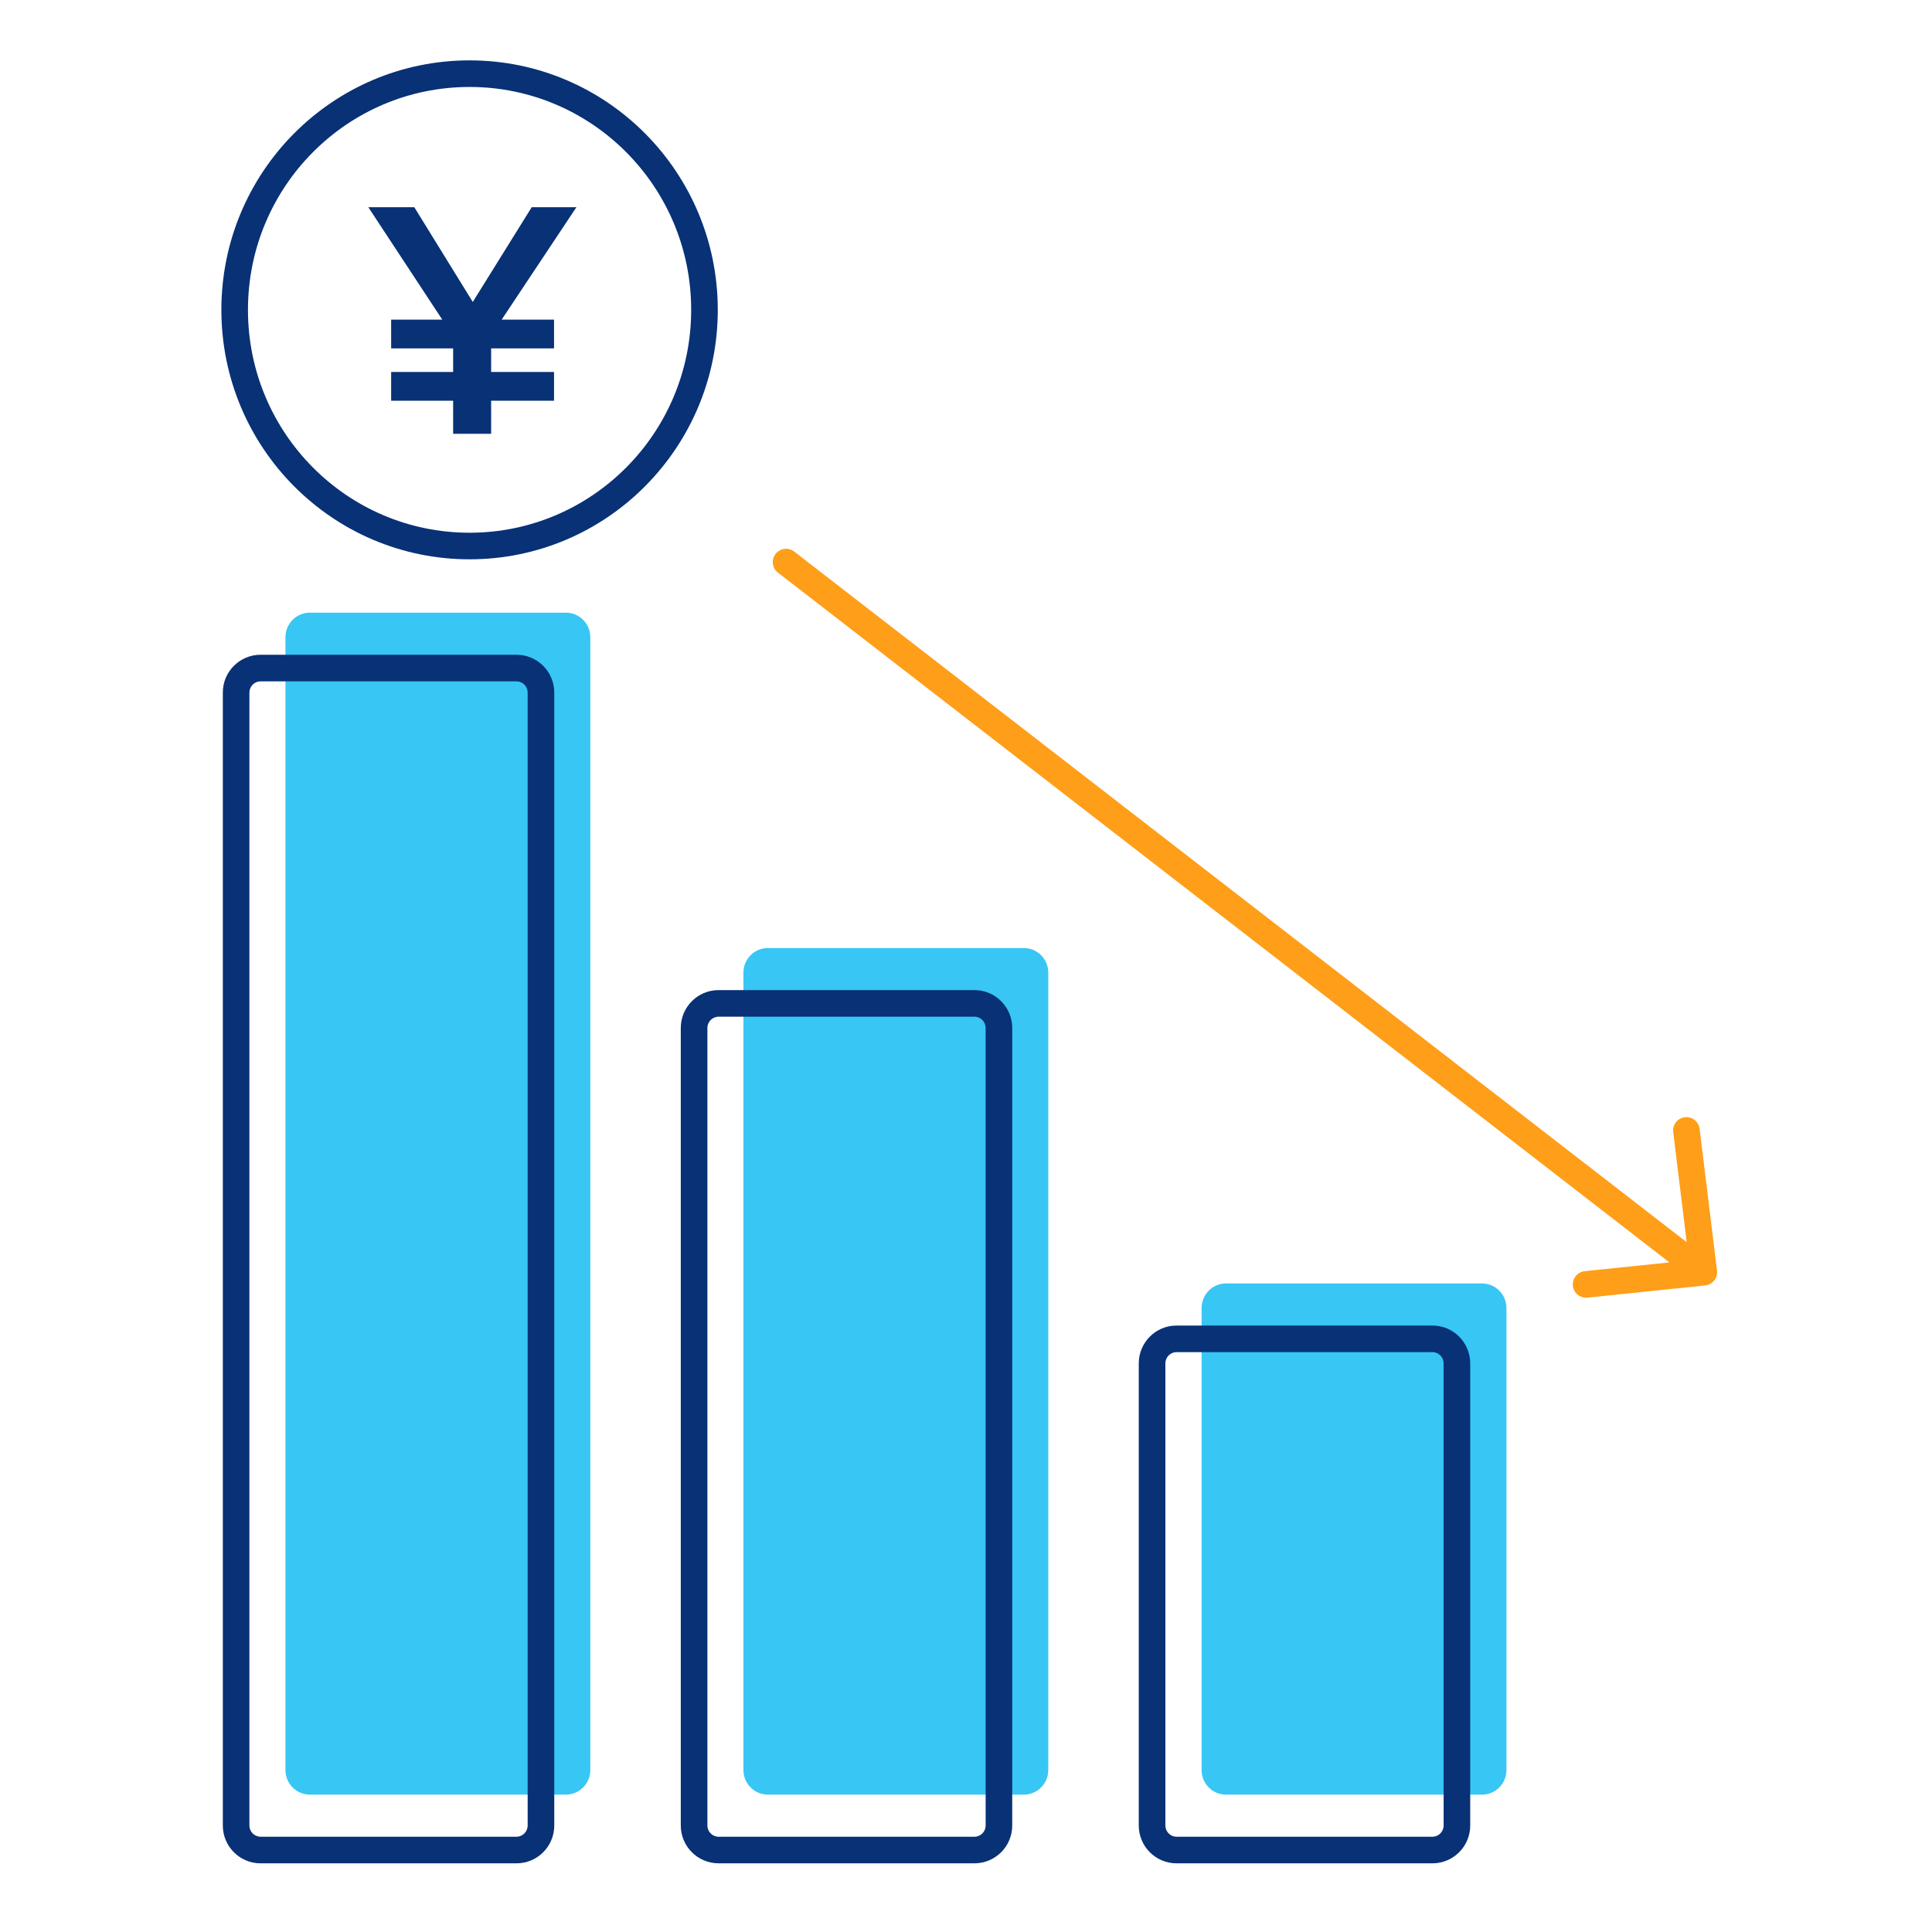
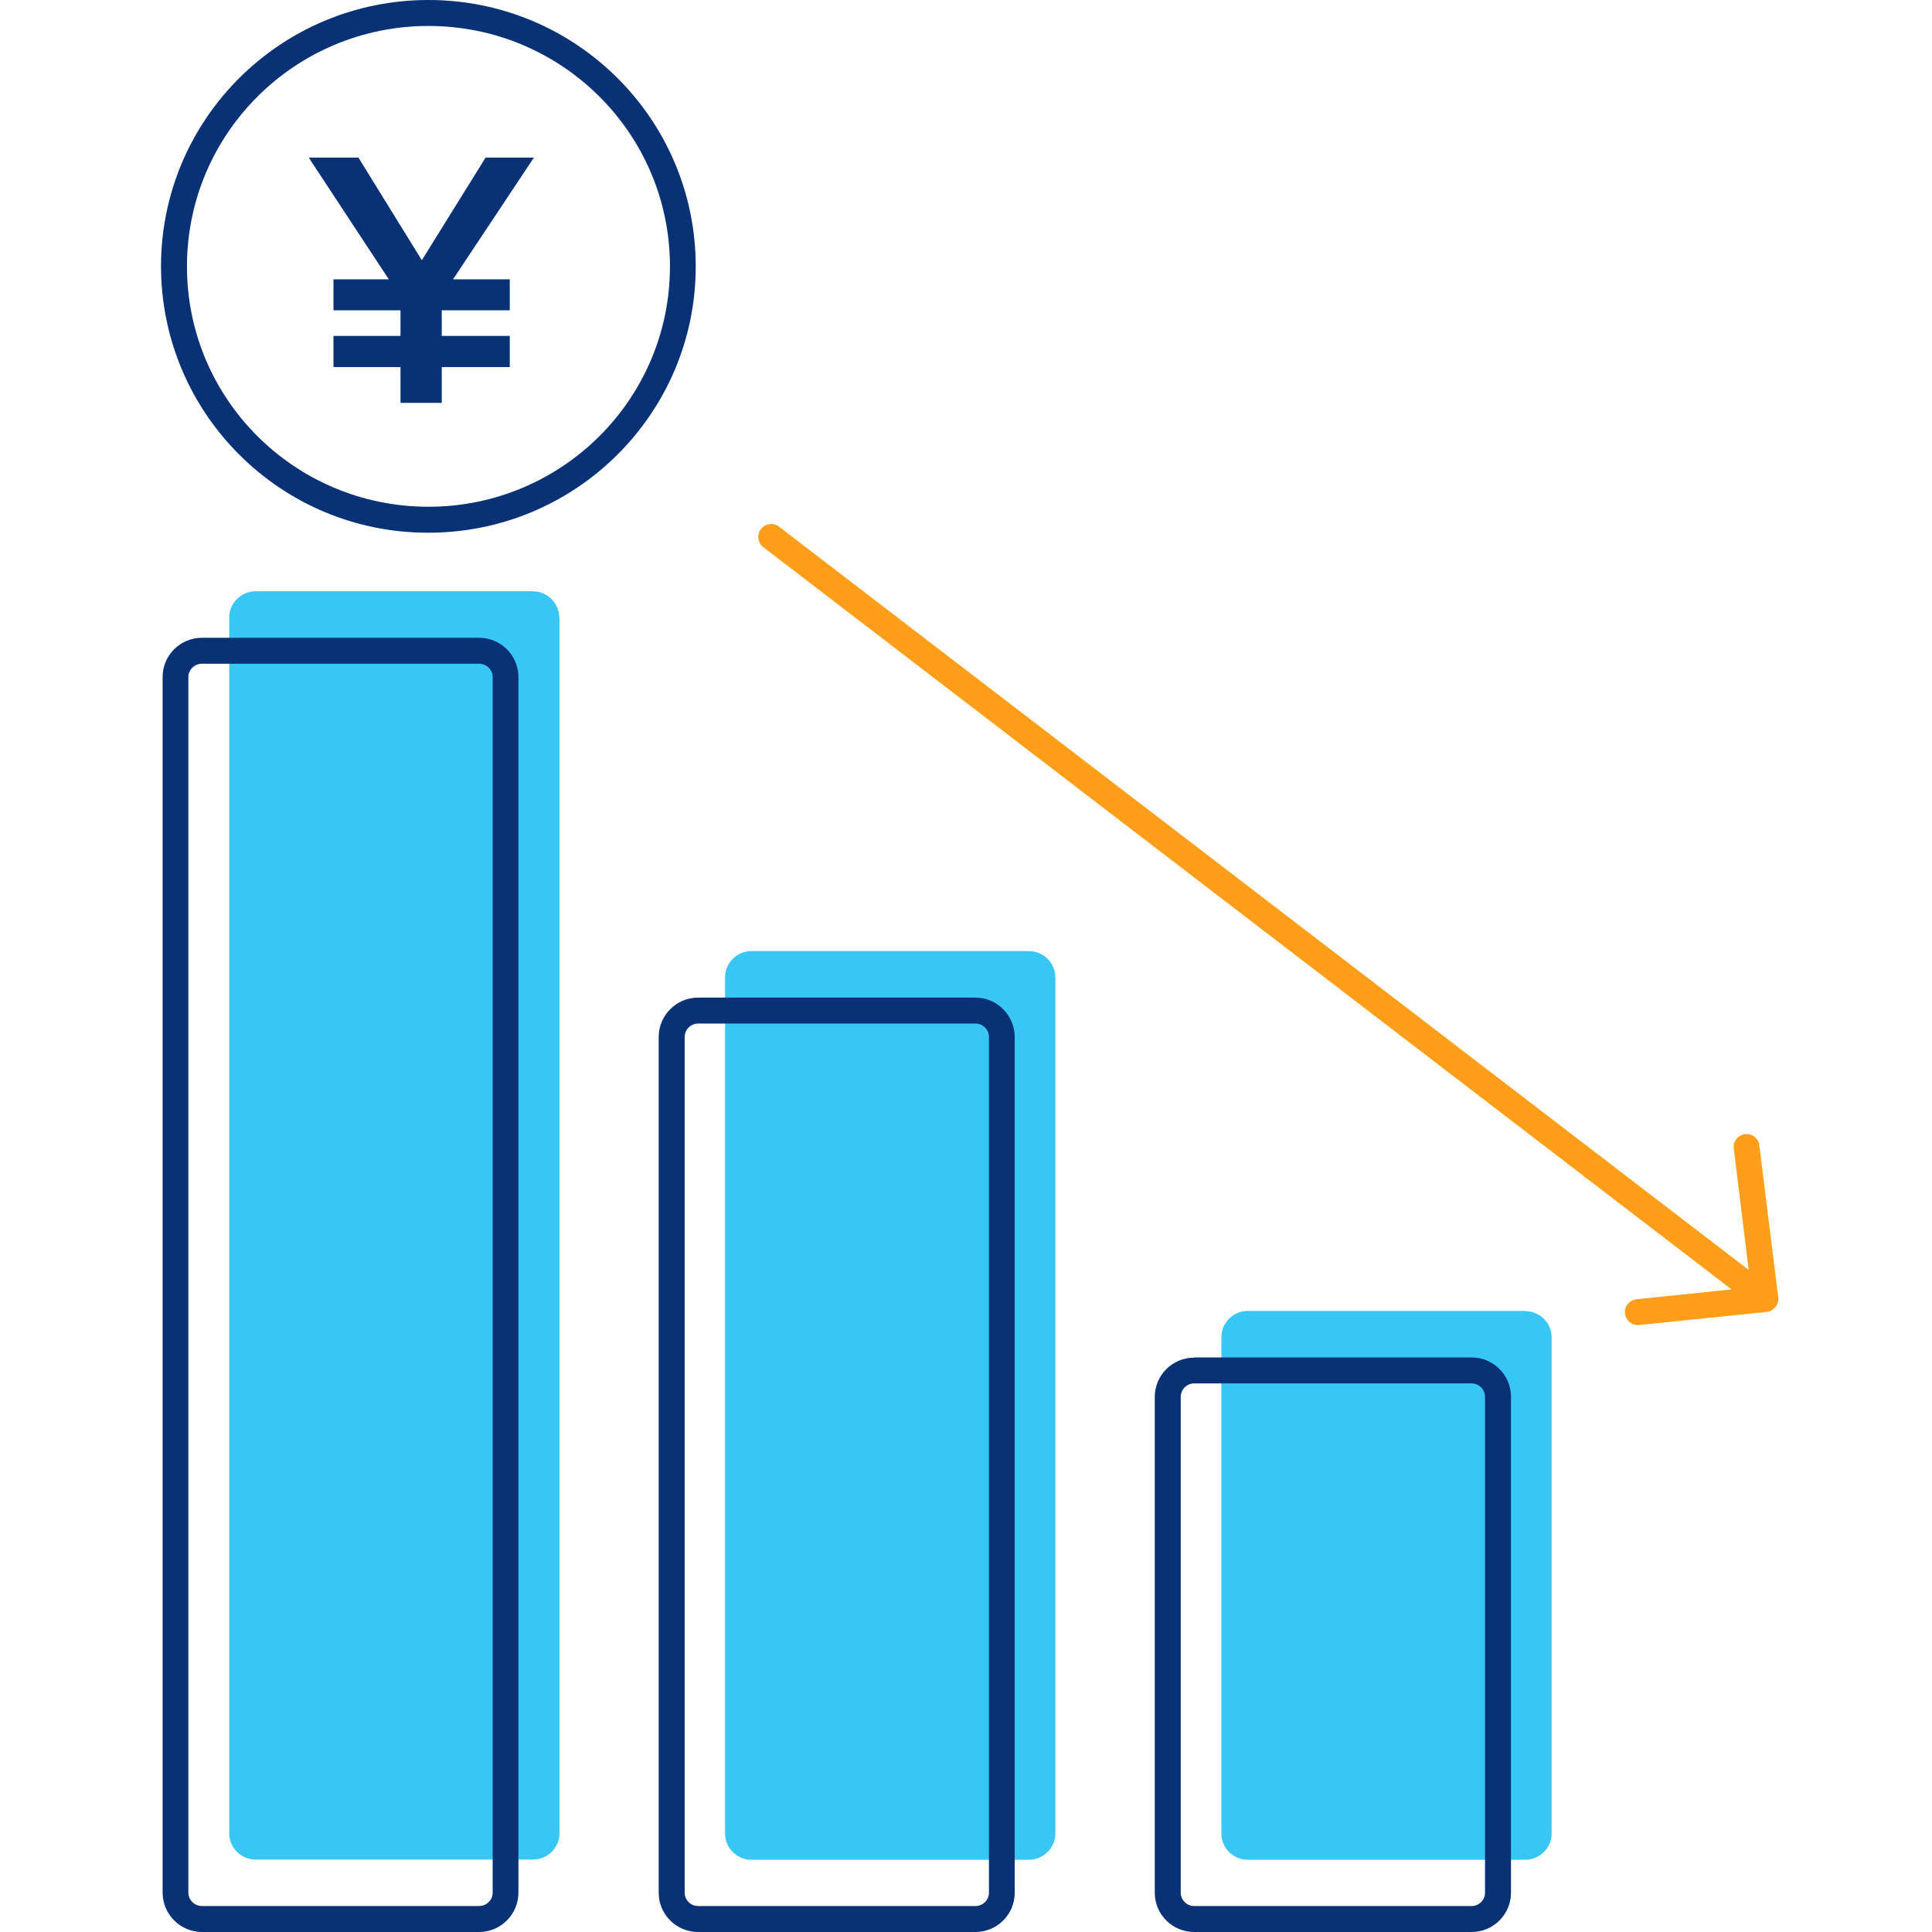
<svg xmlns="http://www.w3.org/2000/svg" id="icon-business-lower-costs-yen" viewBox="0 0 96 96">
-   <path fill-rule="evenodd" d="M29.332 31.663c0-.674-.544-1.22-1.214-1.22h-12.72c-.67 0-1.214.546-1.214 1.22v56.291c0 .674.544 1.22 1.214 1.22h12.72c.67 0 1.214-.546 1.214-1.22V31.663Zm21.542 15.445c.67 0 1.214.546 1.214 1.22v39.626c0 .674-.543 1.22-1.214 1.22h-12.72c-.67 0-1.213-.546-1.213-1.22V48.328c0-.674.543-1.22 1.214-1.22h12.72ZM73.64 63.774c.67 0 1.214.546 1.214 1.22v22.96c0 .674-.543 1.22-1.214 1.22H60.92c-.67 0-1.213-.546-1.213-1.22v-22.96c0-.674.543-1.22 1.214-1.22h12.72Z" class="-path--shadow" fill="#38C6F4" />
-   <path fill-rule="evenodd" d="M39.464 27.407a.66.66 0 0 0-.809 1.045l44.297 34.276-4.207.436a.66.66 0 1 0 .136 1.315l5.848-.607a.66.66 0 0 0 .586-.751l-.863-7.03a.66.66 0 0 0-1.311.16l.67 5.472-44.347-34.316Z" class="-path--secondary" fill="#FF9E18" />
-   <path fill-rule="evenodd" d="M23.333 4.321c-6.078 0-11.012 4.955-11.012 11.075 0 6.12 4.934 11.075 11.012 11.075s11.011-4.955 11.011-11.075c0-6.12-4.933-11.075-11.011-11.075ZM11 15.396C11 8.553 16.518 3 23.333 3c6.814 0 12.333 5.553 12.333 12.396 0 6.843-5.519 12.396-12.333 12.396C16.518 27.792 11 22.24 11 15.396Zm1.393 19.02c0-.313.251-.56.553-.56h12.72c.302 0 .553.247.553.56v56.29c0 .313-.251.56-.553.56h-12.72a.557.557 0 0 1-.553-.56v-56.29Zm.553-1.882a1.878 1.878 0 0 0-1.874 1.881v56.292c0 1.035.835 1.881 1.874 1.881h12.72a1.878 1.878 0 0 0 1.875-1.881V34.415a1.878 1.878 0 0 0-1.875-1.881h-12.72ZM35.703 50.52a.557.557 0 0 0-.553.56v39.626c0 .312.251.56.553.56h12.72a.557.557 0 0 0 .553-.56V51.08a.557.557 0 0 0-.553-.56h-12.72Zm-1.875.56c0-1.036.836-1.882 1.875-1.882h12.72c1.038 0 1.874.846 1.874 1.882v39.626a1.878 1.878 0 0 1-1.874 1.881h-12.72a1.878 1.878 0 0 1-1.875-1.881V51.08ZM58.46 67.186a.557.557 0 0 0-.553.56v22.96c0 .313.251.56.553.56h12.72a.557.557 0 0 0 .553-.56v-22.96a.557.557 0 0 0-.553-.56H58.46Zm-1.875.56c0-1.035.837-1.88 1.875-1.88h12.72c1.039 0 1.874.845 1.874 1.88v22.96a1.878 1.878 0 0 1-1.874 1.882H58.46a1.878 1.878 0 0 1-1.875-1.881v-22.96ZM21.976 15.883h-2.54v1.428h3.08v1.172h-3.08v1.428h3.08v1.644h1.888v-1.643h3.126v-1.428h-3.126V17.31h3.126v-1.428h-2.602l3.713-5.585H26.42l-2.928 4.707-2.905-4.707h-2.285l3.674 5.585Z" class="-path--primary" fill="#083176" />
+   <path class="-path--shadow" fill="#38C6F4" d="M27.79 30.7c0-.73-.6-1.32-1.32-1.32H12.7c-.72 0-1.31.59-1.31 1.31v60.4c0 .73.59 1.31 1.31 1.31h13.78c.73 0 1.32-.58 1.32-1.3V30.7Zm23.33 16.56c.73 0 1.32.59 1.32 1.31V91.1c0 .73-.6 1.31-1.32 1.31H37.34c-.72 0-1.31-.58-1.31-1.3V48.56c0-.72.59-1.3 1.31-1.3h13.78Zm24.66 17.89c.73 0 1.32.58 1.32 1.3V91.1c0 .73-.6 1.31-1.32 1.31H62c-.72 0-1.31-.58-1.31-1.3V66.45c0-.73.59-1.31 1.31-1.31h13.78Z" />
+   <path class="-path--primary" fill="#083176" d="M21.29 1.29c-6.63 0-12 5.35-12 11.95s5.37 11.94 12 11.94 12-5.35 12-11.94c0-6.6-5.37-11.95-12-11.95ZM8 13.24C8 5.92 13.95 0 21.29 0c7.33 0 13.28 5.92 13.28 13.24 0 7.3-5.95 13.23-13.28 13.23A13.26 13.26 0 0 1 8 13.24Zm8.57.64h2.75l-3.98-6.05h2.47l3.15 5.1 3.17-5.1h2.4l-4.02 6.05h2.82v1.54h-3.38v1.27h3.38v1.55h-3.38v1.78H19.9v-1.78h-3.33v-1.55h3.33v-1.27h-3.33v-1.54Zm-6.53 19.1c-.38 0-.68.3-.68.66v60.4c0 .37.3.67.68.67H23.8c.38 0 .68-.3.68-.66v-60.4c0-.37-.3-.67-.68-.67H10.04Zm-1.96.66c0-1.08.88-1.95 1.96-1.95H23.8c1.08 0 1.96.87 1.96 1.95v60.4c0 1.09-.88 1.96-1.96 1.96H10.04a1.96 1.96 0 0 1-1.96-1.95v-60.4Zm25.94 17.89c0-.37.3-.67.67-.67h13.78c.37 0 .67.3.67.67v42.52c0 .36-.3.66-.67.66H34.69a.67.67 0 0 1-.67-.66V51.53Zm.67-1.96c-1.08 0-1.96.88-1.96 1.96v42.52c0 1.08.88 1.95 1.96 1.95h13.78c1.07 0 1.95-.87 1.95-1.95V51.53c0-1.08-.88-1.96-1.95-1.96H34.69Zm23.98 19.84c0-.37.3-.67.67-.67h13.78c.37 0 .67.3.67.67v24.64c0 .36-.3.66-.67.66H59.34a.67.67 0 0 1-.67-.66V69.4Zm.67-1.95c-1.08 0-1.96.87-1.96 1.95v24.64c0 1.08.88 1.95 1.96 1.95h13.78c1.08 0 1.96-.87 1.96-1.95V69.4c0-1.08-.88-1.95-1.96-1.95H59.34Z" />
+   <path class="-path--secondary" fill="#FF9E18" d="M38.71 26.17a.64.64 0 0 0-.78 1.02l48.11 36.88-4.72.49a.64.64 0 1 0 .13 1.28l6.33-.65h.02c.35-.05.6-.37.56-.72l-.94-7.56a.64.64 0 0 0-1.27.16l.74 6.03-48.18-36.93Z" />
</svg>
